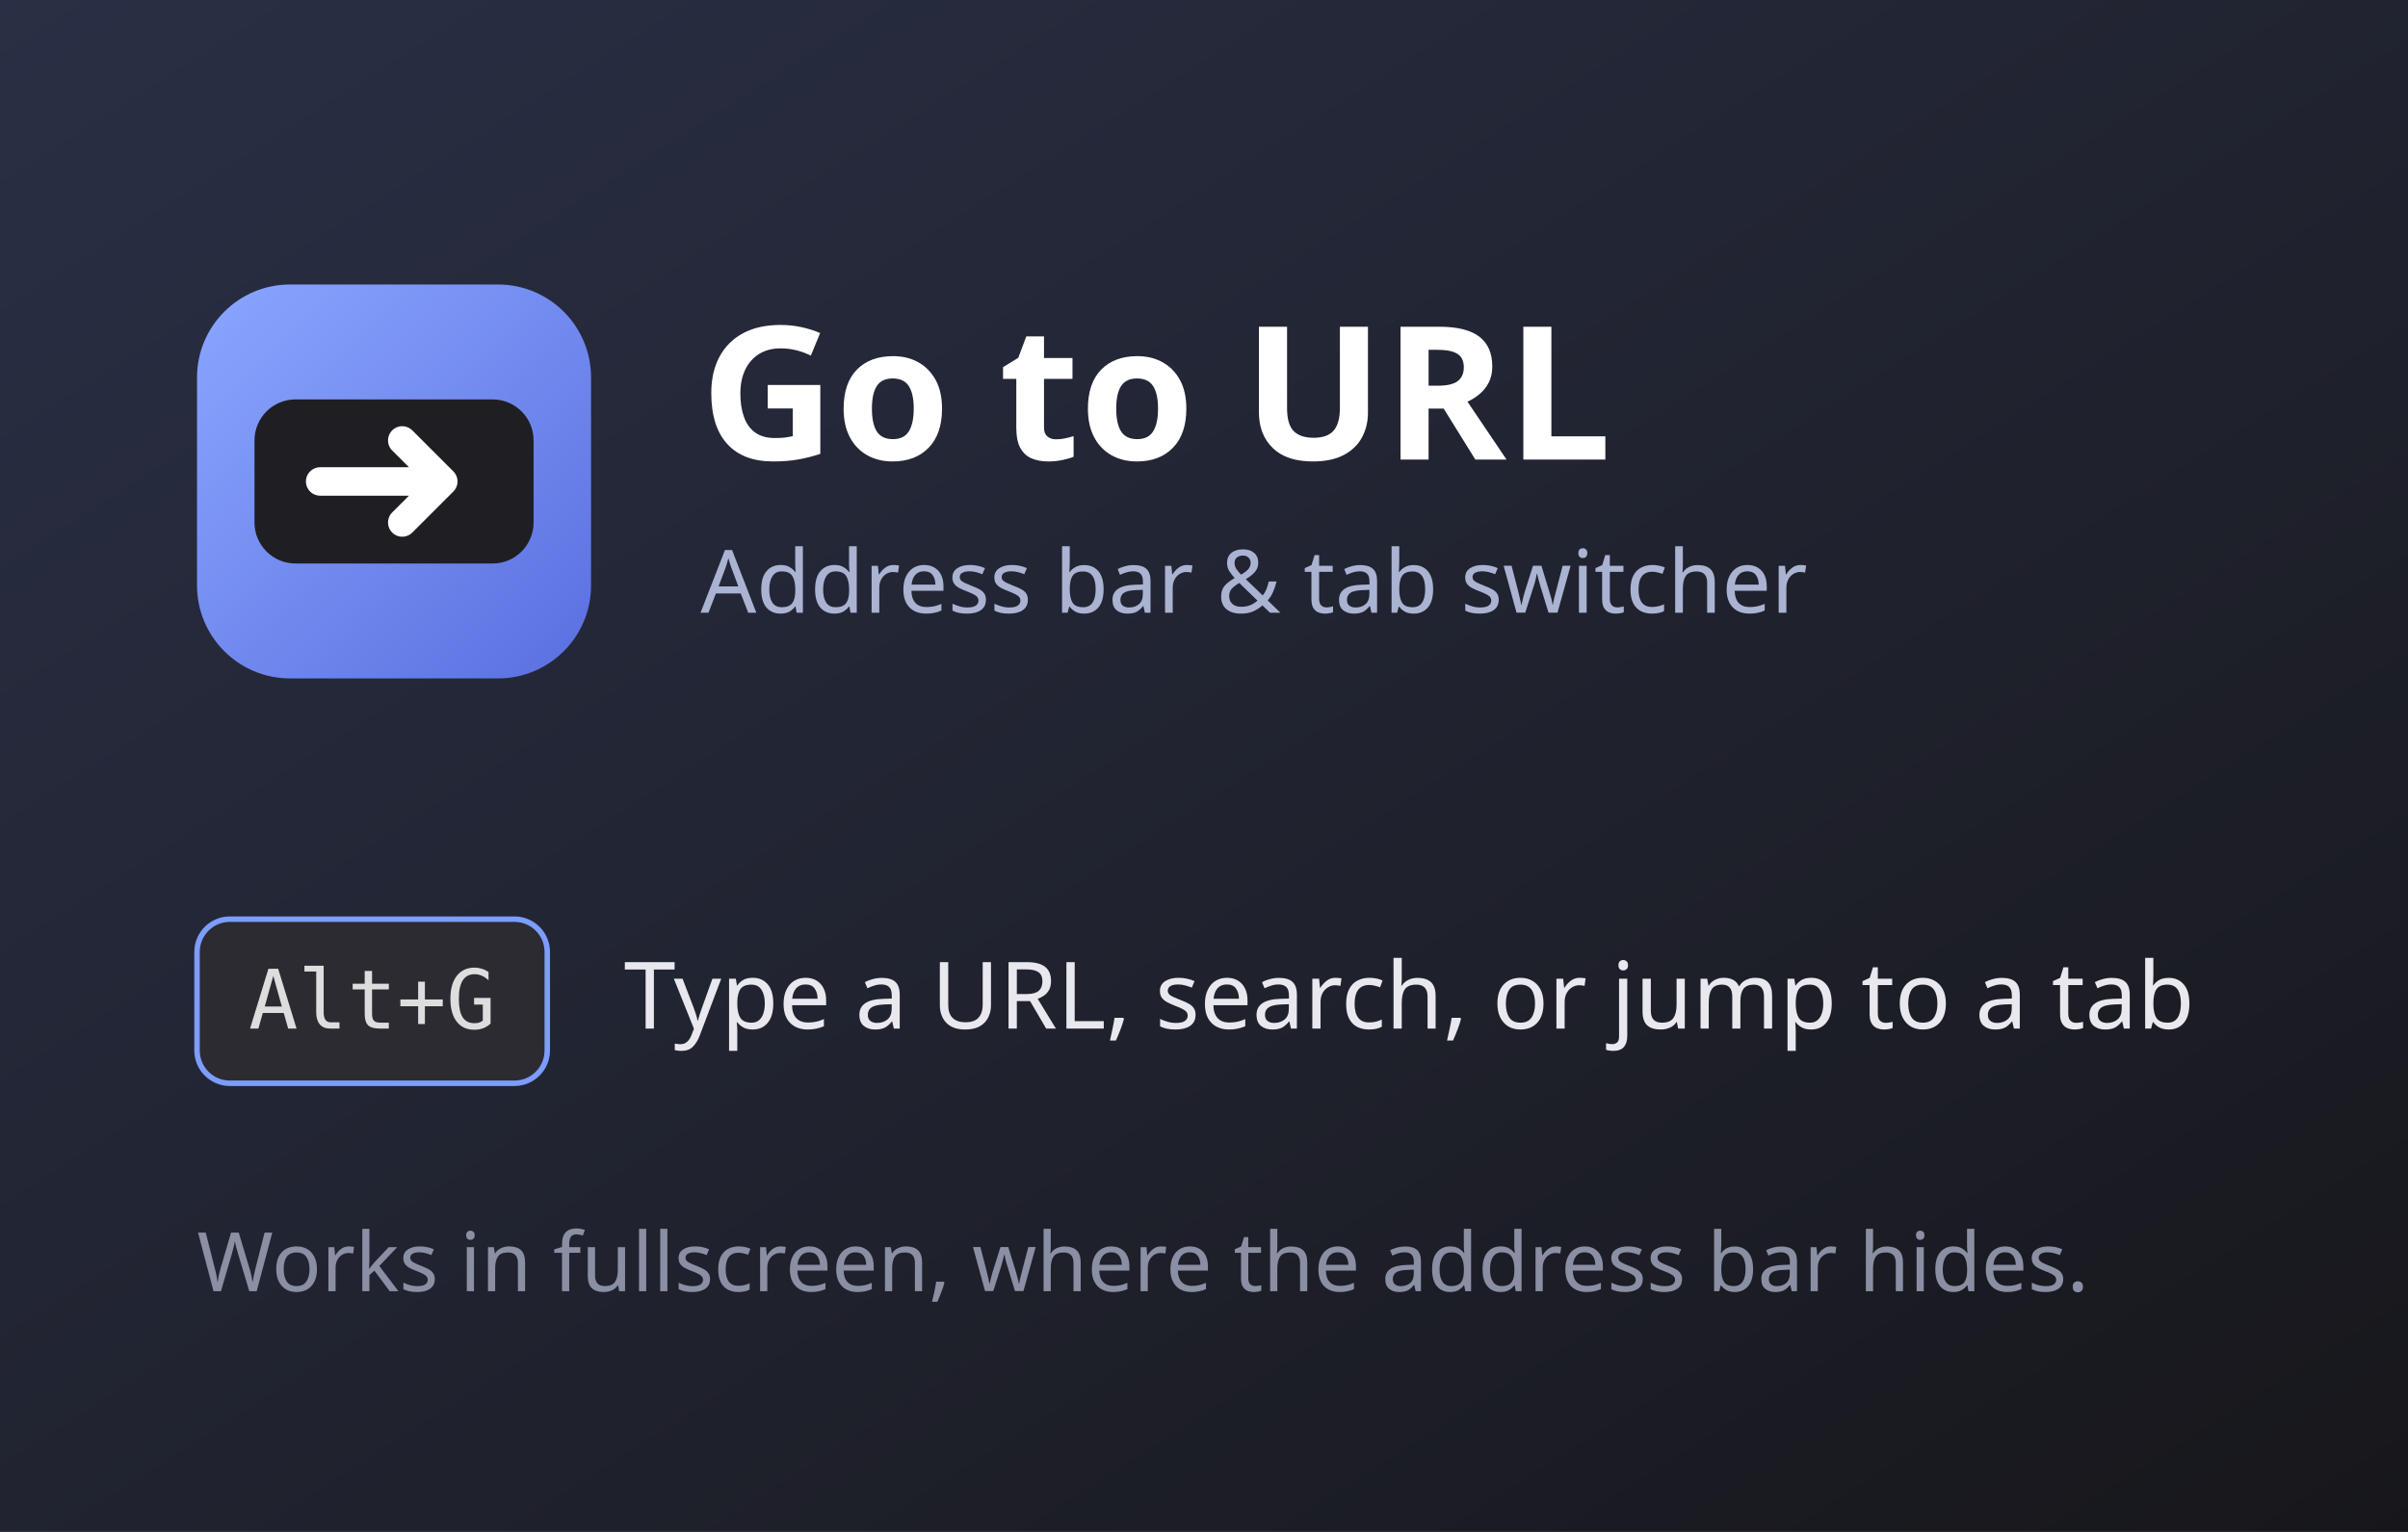
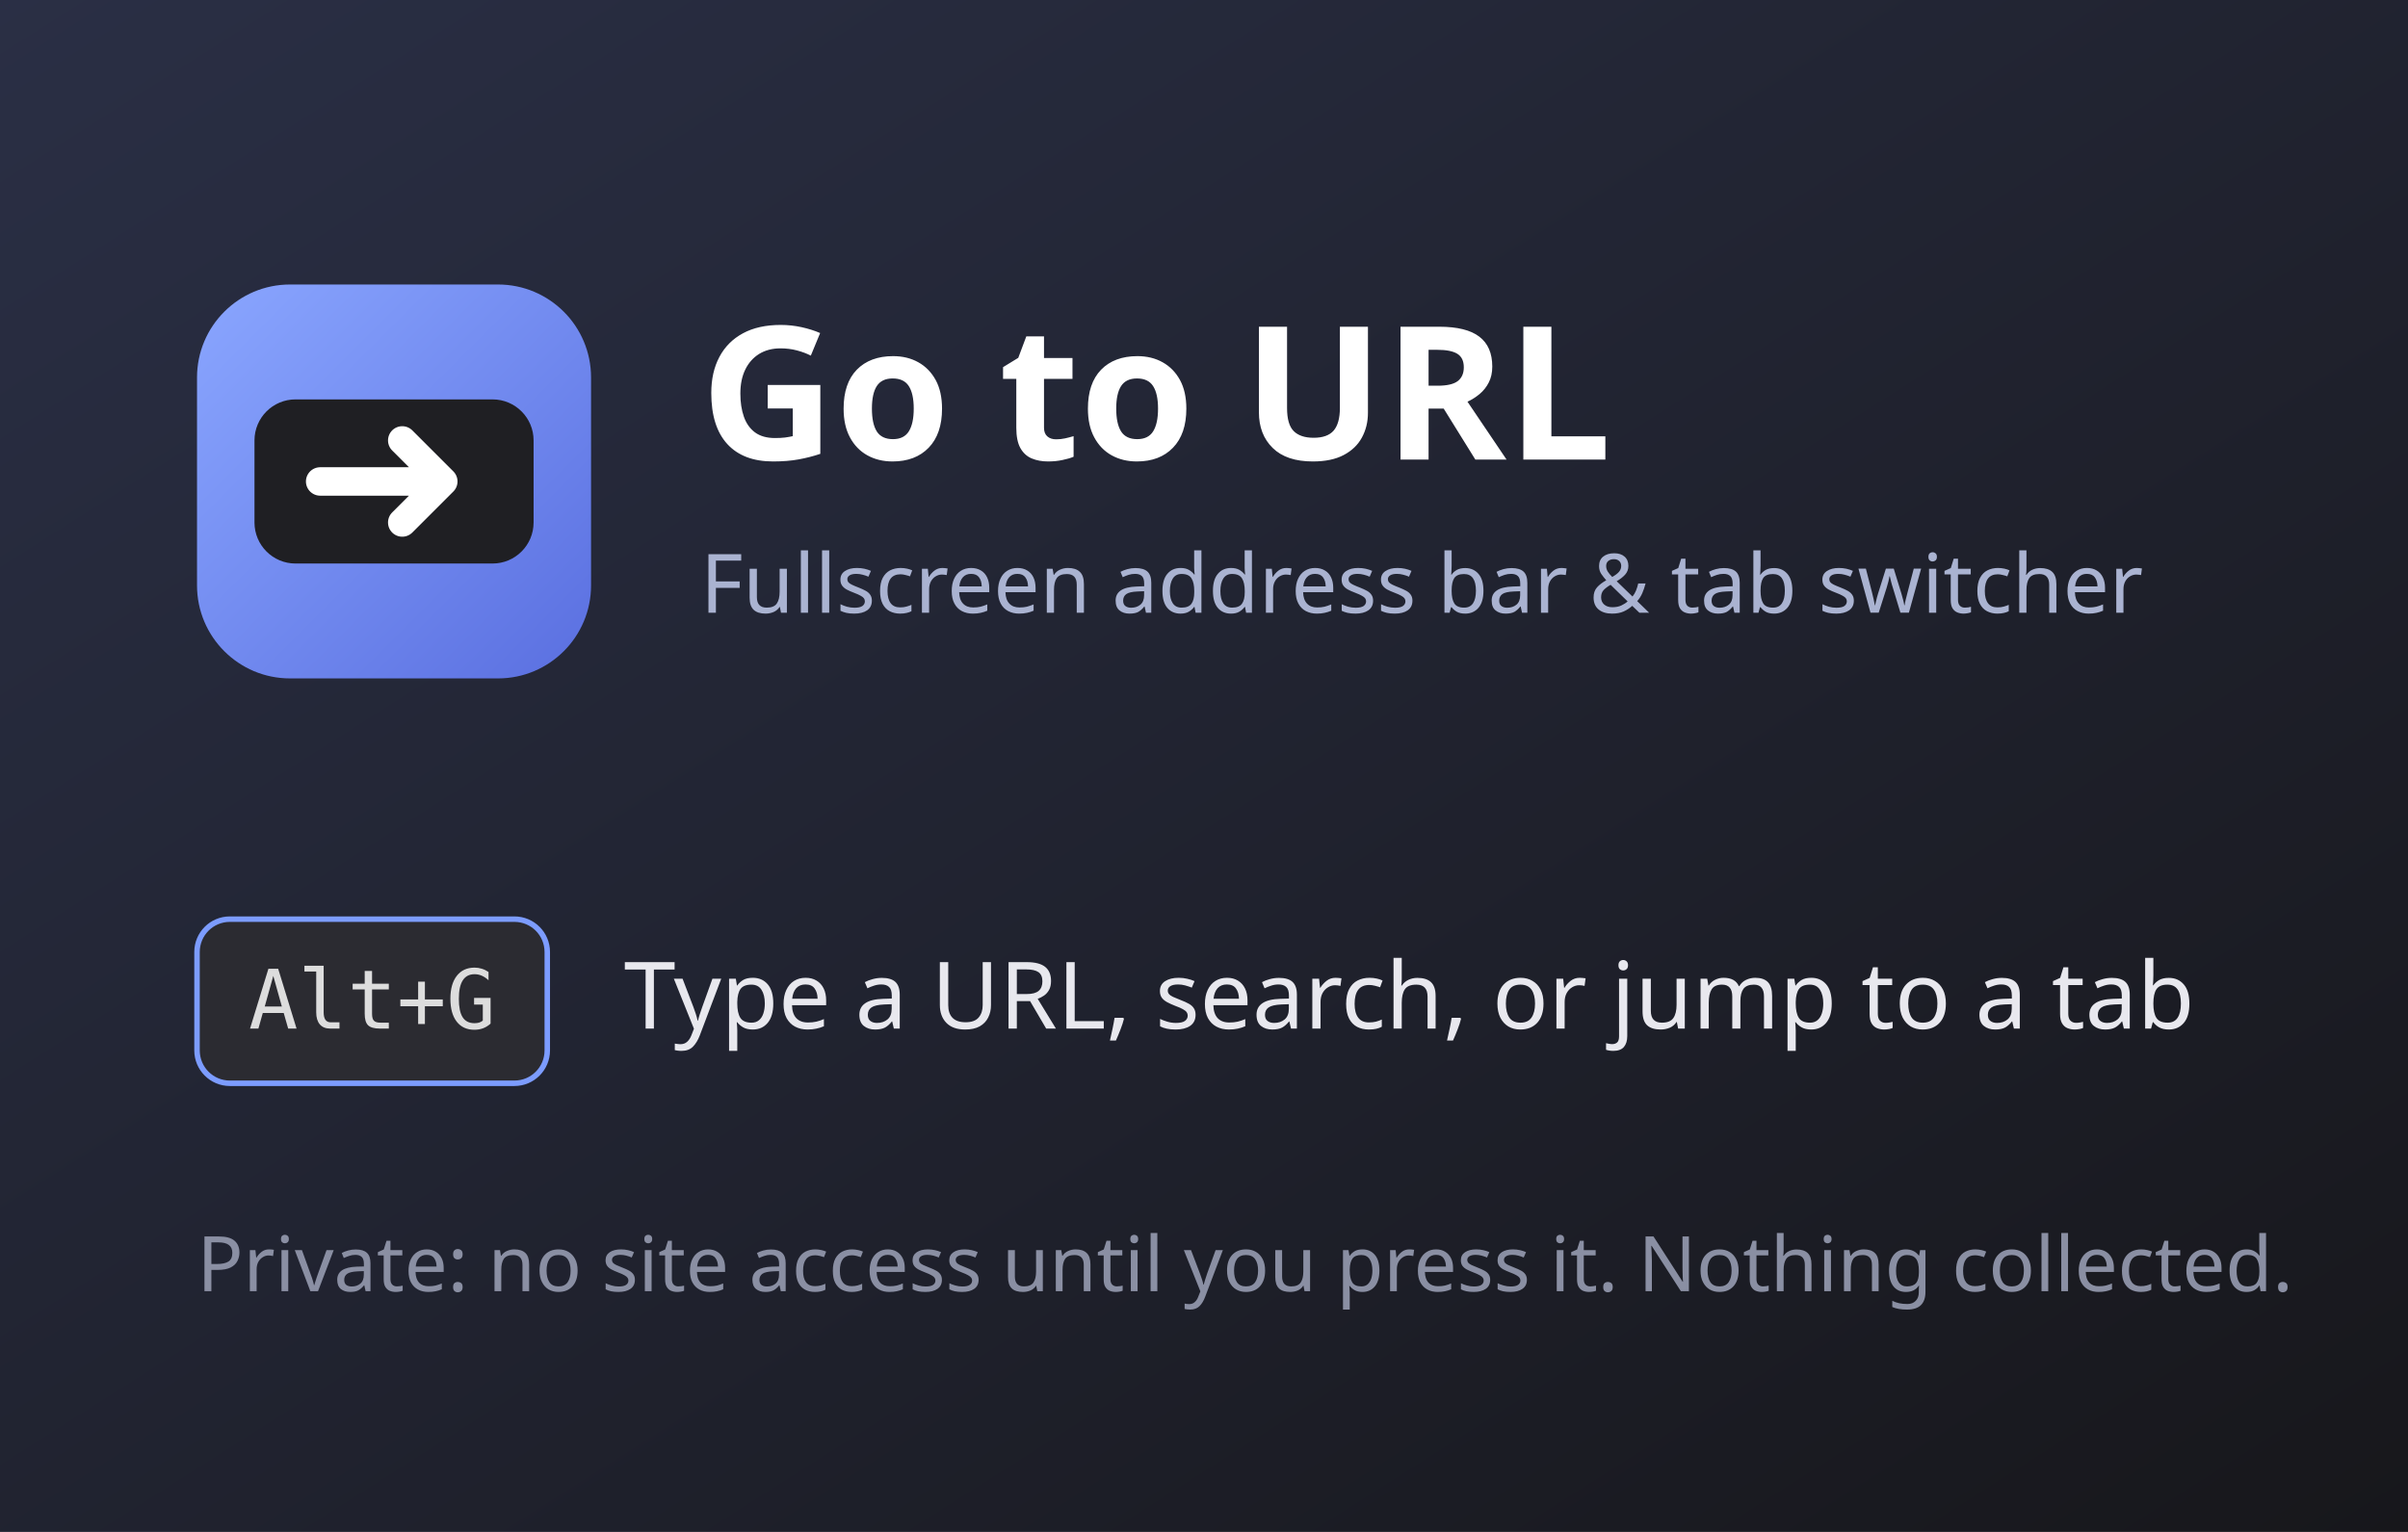
<svg xmlns="http://www.w3.org/2000/svg" width="440" height="280" viewBox="0 0 440 280">
  <defs>
    <linearGradient id="bg" x1="0" y1="0" x2="1" y2="1">
      <stop offset="0" stop-color="#2a2f45" />
      <stop offset="1" stop-color="#17171b" />
    </linearGradient>
    <linearGradient id="ic" x1="0" y1="0" x2="1" y2="1">
      <stop offset="0" stop-color="#8aa6ff" />
      <stop offset="1" stop-color="#5a6fe0" />
    </linearGradient>
  </defs>
  <rect width="440" height="280" fill="url(#bg)" />
  <g transform="translate(36 52)">
    <rect width="72" height="72" rx="17" fill="url(#ic)" />
    <rect x="10.5" y="21" width="51" height="30" rx="7.5" fill="#1f1f23" />
    <path d="M22.5 36h22.5M37.5 28.5l7.5 7.5-7.5 7.5" fill="none" stroke="#fff" stroke-width="5.2" stroke-linecap="round" stroke-linejoin="round" />
  </g>
  <text x="128" y="84" font-family="system-ui, sans-serif" font-size="34" font-weight="700" fill="#fff">Go to URL</text>
-   <text x="128" y="112" font-family="system-ui, sans-serif" font-size="16" fill="#aab3d1">Address bar &amp; tab switcher</text>
+   <text x="128" y="112" font-family="system-ui, sans-serif" font-size="15" fill="#aab3d1">Fullscreen address bar &amp; tab switcher</text>
  <g font-family="ui-monospace, monospace" font-size="15" fill="#ddd">
    <rect x="36" y="168" width="64" height="30" rx="6" fill="#2b2b31" stroke="#7c9cff" />
    <text x="68" y="188" text-anchor="middle">Alt+G</text>
  </g>
  <text x="114" y="188" font-family="system-ui, sans-serif" font-size="17" fill="#e8e8ee">Type a URL, search, or jump to a tab</text>
-   <text x="36" y="236" font-family="system-ui, sans-serif" font-size="15" fill="#8a8fa3">Works in fullscreen, where the address bar hides.</text>
+   <text x="36" y="236" font-family="system-ui, sans-serif" font-size="14" fill="#8a8fa3">Private: no site access until you press it. Nothing collected.</text>
</svg>
